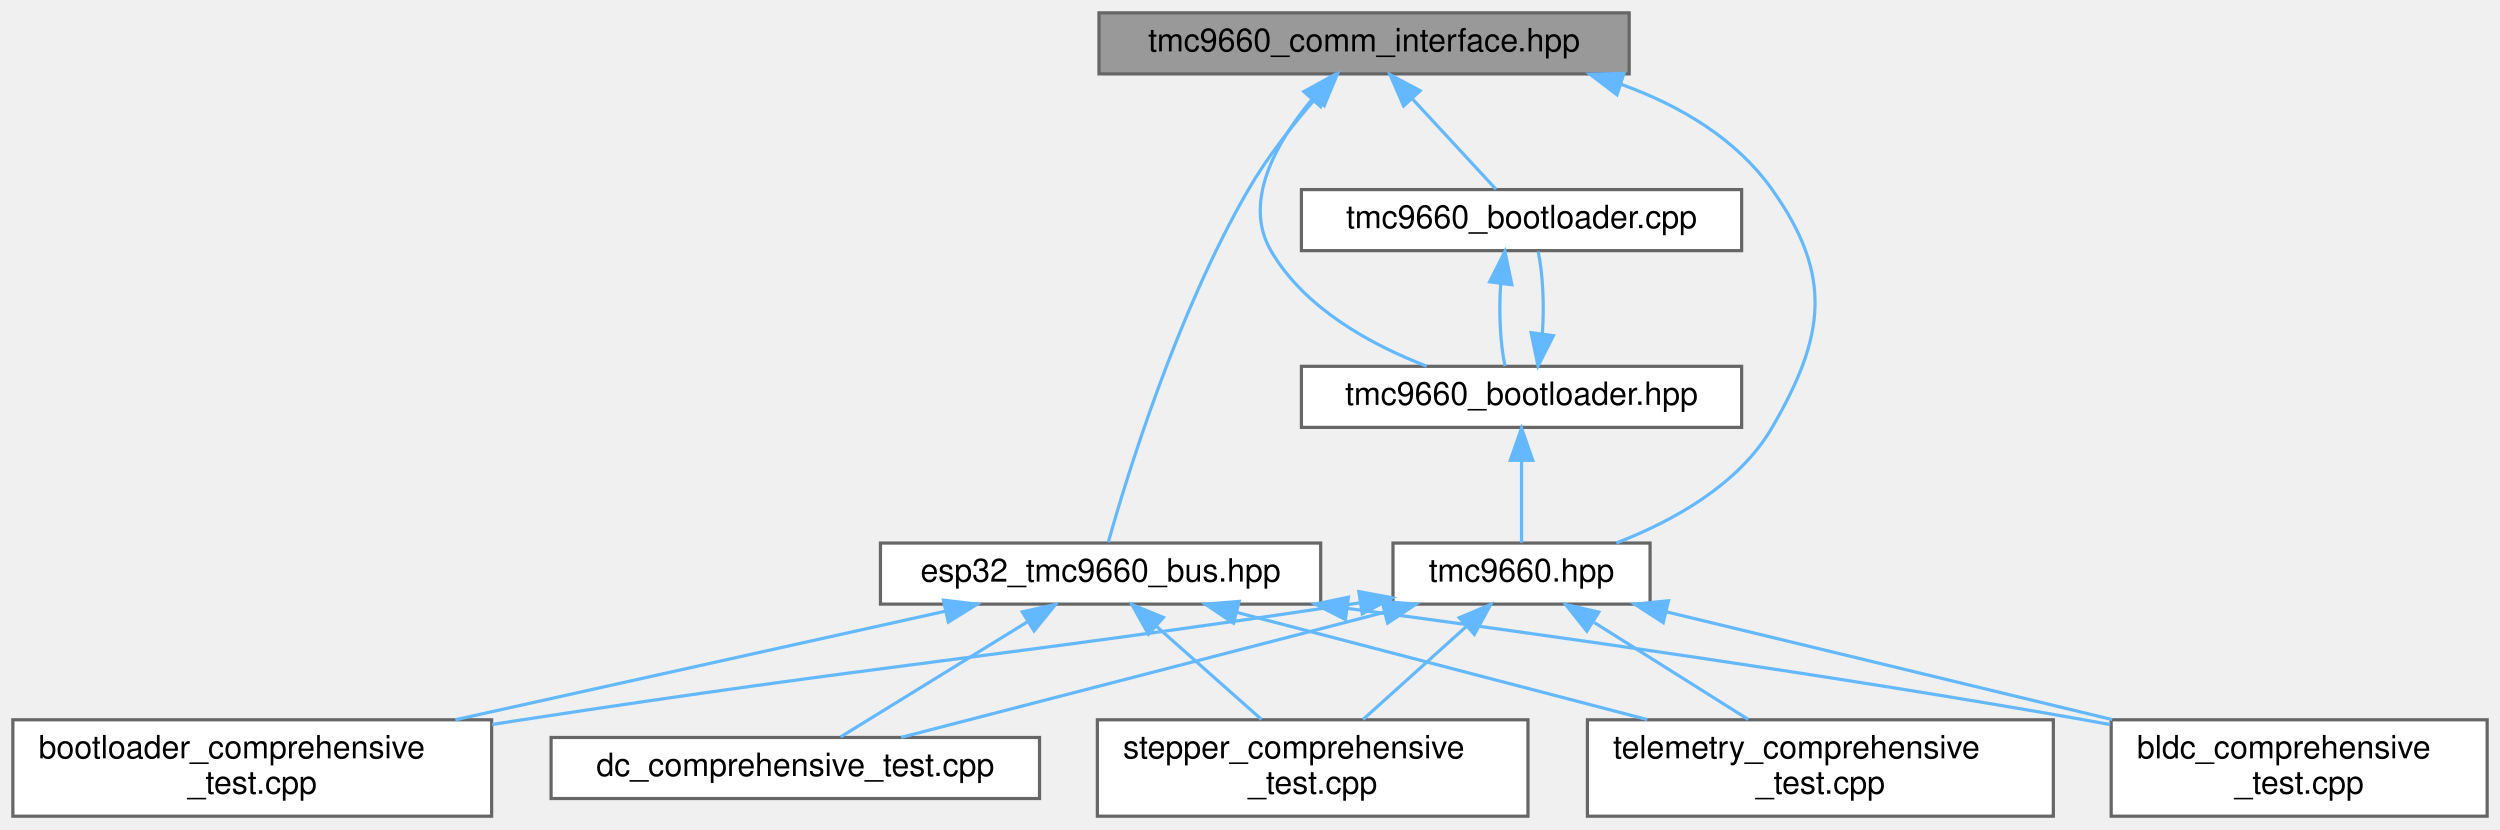
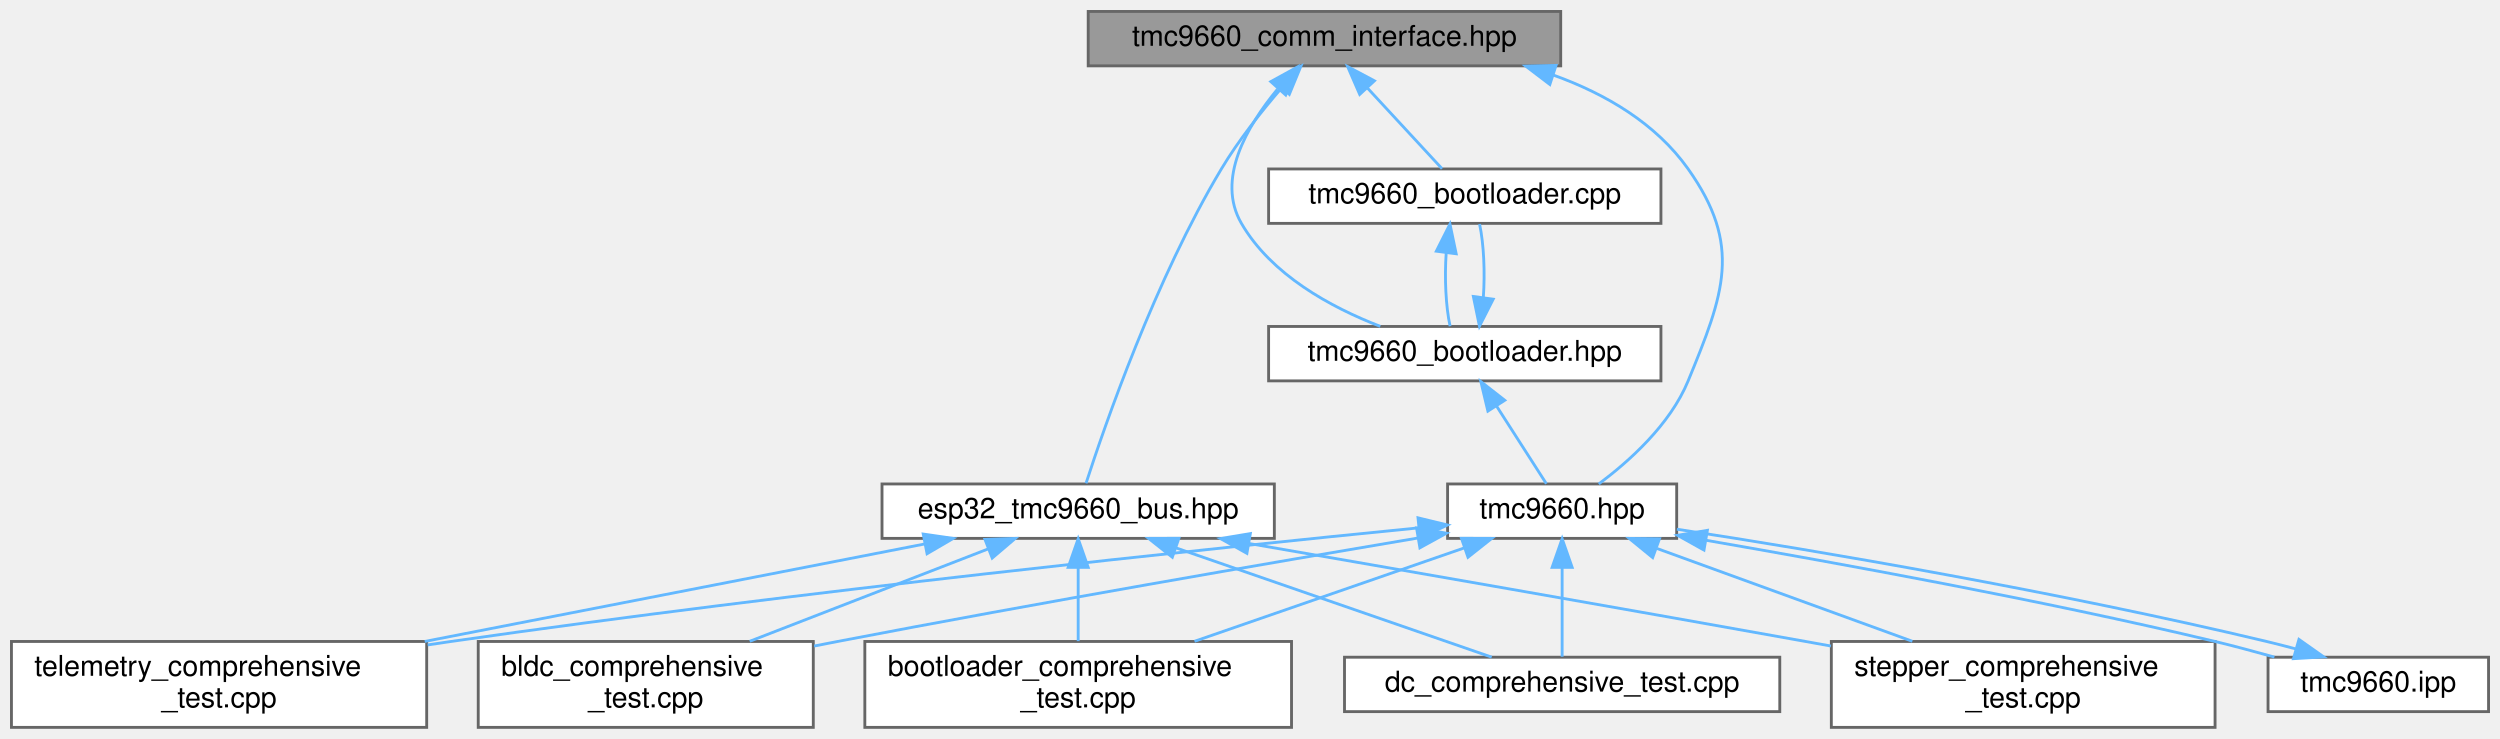
- <svg xmlns="http://www.w3.org/2000/svg" xmlns:xlink="http://www.w3.org/1999/xlink" width="778pt" height="258pt" viewBox="0.00 0.00 778.00 258.00">
+ <svg xmlns="http://www.w3.org/2000/svg" xmlns:xlink="http://www.w3.org/1999/xlink" width="873pt" height="258pt" viewBox="0.00 0.00 873.00 258.00">
  <g id="graph0" class="graph" transform="scale(1 1) rotate(0) translate(4 254)">
    <g id="Node000001" class="node">
      <g id="a_Node000001">
        <a xlink:title="Communication interfaces for TMC9660 Parameter Mode devices using TMCL protocol over SPI.">
-           <polygon fill="#999999" stroke="#666666" points="503,-250 338,-250 338,-231 503,-231 503,-250" />
-           <text text-anchor="middle" x="420.5" y="-238" font-family="Helvetica,sans-Serif" font-size="10.00">tmc9660_comm_interface.hpp</text>
+           <polygon fill="#999999" stroke="#666666" points="541,-250 376,-250 376,-231 541,-231 541,-250" />
+           <text text-anchor="middle" x="458.5" y="-238" font-family="Helvetica,sans-Serif" font-size="10.00">tmc9660_comm_interface.hpp</text>
        </a>
      </g>
    </g>
    <g id="Node000002" class="node">
      <g id="a_Node000002">
        <a xlink:href="esp32__tmc9660__bus_8hpp.html" target="_top" xlink:title="ESP32-specific communication interfaces for TMC9660 using SPI and UART.">
-           <polygon fill="white" stroke="#666666" points="407,-85 270,-85 270,-66 407,-66 407,-85" />
-           <text text-anchor="middle" x="338.5" y="-73" font-family="Helvetica,sans-Serif" font-size="10.00">esp32_tmc9660_bus.hpp</text>
+           <polygon fill="white" stroke="#666666" points="441,-85 304,-85 304,-66 441,-66 441,-85" />
+           <text text-anchor="middle" x="372.5" y="-73" font-family="Helvetica,sans-Serif" font-size="10.00">esp32_tmc9660_bus.hpp</text>
        </a>
      </g>
    </g>
    <g id="edge1_Node000001_Node000002" class="edge">
      <g id="a_edge1_Node000001_Node000002">
        <a xlink:title=" ">
-           <path fill="none" stroke="#63b8ff" d="M405.39,-223.34C398.39,-215.27 390.34,-205.08 384.5,-195 362.26,-156.62 346.59,-105.46 340.88,-85.24" />
-           <polygon fill="#63b8ff" stroke="#63b8ff" points="402.89,-225.8 412.17,-230.9 408.1,-221.12 402.89,-225.8" />
+           <path fill="none" stroke="#63b8ff" d="M443.52,-223.27C436.54,-215.17 428.49,-205 422.5,-195 399.43,-156.5 381.77,-105.4 375.24,-85.23" />
+           <polygon fill="#63b8ff" stroke="#63b8ff" points="441,-225.7 450.26,-230.85 446.23,-221.05 441,-225.7" />
        </a>
      </g>
    </g>
    <g id="Node000008" class="node">
      <g id="a_Node000008">
        <a xlink:href="tmc9660_8hpp.html" target="_top" xlink:title="Main TMC9660 motor driver interface and subsystem classes.">
-           <polygon fill="white" stroke="#666666" points="509.5,-85 429.5,-85 429.5,-66 509.5,-66 509.5,-85" />
-           <text text-anchor="middle" x="469.5" y="-73" font-family="Helvetica,sans-Serif" font-size="10.00">tmc9660.hpp</text>
+           <polygon fill="white" stroke="#666666" points="581.5,-85 501.5,-85 501.5,-66 581.5,-66 581.5,-85" />
+           <text text-anchor="middle" x="541.5" y="-73" font-family="Helvetica,sans-Serif" font-size="10.00">tmc9660.hpp</text>
        </a>
      </g>
    </g>
    <g id="edge7_Node000001_Node000008" class="edge">
      <g id="a_edge7_Node000001_Node000008">
        <a xlink:title=" ">
-           <path fill="none" stroke="#63b8ff" d="M500.44,-227.78C518.8,-221.17 536.22,-210.9 547.5,-195 566.53,-168.17 564.02,-149.44 547.5,-121 537.09,-103.07 516.44,-91.76 499,-85.03" />
-           <polygon fill="#63b8ff" stroke="#63b8ff" points="499.21,-224.5 490.78,-230.91 501.37,-231.16 499.21,-224.5" />
-         </a>
-       </g>
-     </g>
-     <g id="Node000009" class="node">
-       <g id="a_Node000009">
-         <a xlink:href="tmc9660__bootloader_8cpp.html" target="_top" xlink:title="Tmc9660 Bootloader definitions.">
-           <polygon fill="white" stroke="#666666" points="538,-195 401,-195 401,-176 538,-176 538,-195" />
-           <text text-anchor="middle" x="469.5" y="-183" font-family="Helvetica,sans-Serif" font-size="10.00">tmc9660_bootloader.cpp</text>
-         </a>
-       </g>
-     </g>
-     <g id="edge13_Node000001_Node000009" class="edge">
-       <g id="a_edge13_Node000001_Node000009">
-         <a xlink:title=" ">
-           <path fill="none" stroke="#63b8ff" d="M435.53,-223.24C444.12,-213.95 454.54,-202.68 461.56,-195.09" />
-           <polygon fill="#63b8ff" stroke="#63b8ff" points="432.81,-221.03 428.59,-230.75 437.95,-225.78 432.81,-221.03" />
+           <path fill="none" stroke="#63b8ff" d="M538.44,-227.78C556.8,-221.17 574.22,-210.9 585.5,-195 604.53,-168.17 598,-151.42 585.5,-121 579.22,-105.73 564.89,-92.9 554.28,-85" />
+           <polygon fill="#63b8ff" stroke="#63b8ff" points="537.21,-224.5 528.78,-230.91 539.37,-231.16 537.21,-224.5" />
        </a>
      </g>
    </g>
    <g id="Node000010" class="node">
      <g id="a_Node000010">
+         <a xlink:href="tmc9660__bootloader_8cpp.html" target="_top" xlink:title="Tmc9660 Bootloader definitions.">
+           <polygon fill="white" stroke="#666666" points="576,-195 439,-195 439,-176 576,-176 576,-195" />
+           <text text-anchor="middle" x="507.5" y="-183" font-family="Helvetica,sans-Serif" font-size="10.00">tmc9660_bootloader.cpp</text>
+         </a>
+       </g>
+     </g>
+     <g id="edge15_Node000001_Node000010" class="edge">
+       <g id="a_edge15_Node000001_Node000010">
+         <a xlink:title=" ">
+           <path fill="none" stroke="#63b8ff" d="M473.53,-223.24C482.12,-213.95 492.54,-202.68 499.56,-195.09" />
+           <polygon fill="#63b8ff" stroke="#63b8ff" points="470.81,-221.03 466.59,-230.75 475.95,-225.78 470.81,-221.03" />
+         </a>
+       </g>
+     </g>
+     <g id="Node000011" class="node">
+       <g id="a_Node000011">
        <a xlink:href="tmc9660__bootloader_8hpp.html" target="_top" xlink:title="Main TMC9660 bootloader interface class.">
-           <polygon fill="white" stroke="#666666" points="538,-140 401,-140 401,-121 538,-121 538,-140" />
-           <text text-anchor="middle" x="469.5" y="-128" font-family="Helvetica,sans-Serif" font-size="10.00">tmc9660_bootloader.hpp</text>
-         </a>
-       </g>
-     </g>
-     <g id="edge17_Node000001_Node000010" class="edge">
-       <g id="a_edge17_Node000001_Node000010">
-         <a xlink:title=" ">
-           <path fill="none" stroke="#63b8ff" d="M404.12,-222.88C393.3,-209.81 382.61,-191.3 391.5,-176 401.91,-158.07 422.56,-146.76 440,-140.03" />
-           <polygon fill="#63b8ff" stroke="#63b8ff" points="401.76,-225.5 411.05,-230.6 406.97,-220.82 401.76,-225.5" />
+           <polygon fill="white" stroke="#666666" points="576,-140 439,-140 439,-121 576,-121 576,-140" />
+           <text text-anchor="middle" x="507.5" y="-128" font-family="Helvetica,sans-Serif" font-size="10.00">tmc9660_bootloader.hpp</text>
+         </a>
+       </g>
+     </g>
+     <g id="edge19_Node000001_Node000011" class="edge">
+       <g id="a_edge19_Node000001_Node000011">
+         <a xlink:title=" ">
+           <path fill="none" stroke="#63b8ff" d="M442.12,-222.88C431.3,-209.81 420.61,-191.3 429.5,-176 439.91,-158.07 460.56,-146.76 478,-140.03" />
+           <polygon fill="#63b8ff" stroke="#63b8ff" points="439.76,-225.5 449.05,-230.6 444.97,-220.82 439.76,-225.5" />
        </a>
      </g>
    </g>
    <g id="Node000003" class="node">
      <g id="a_Node000003">
        <a xlink:href="bldc__comprehensive__test_8cpp.html" target="_top" xlink:title="Comprehensive BLDC motor testing suite for ESP32-C6 DevKit-M-1 (noexcept)">
-           <polygon fill="white" stroke="#666666" points="770,-30 653,-30 653,0 770,0 770,-30" />
-           <text text-anchor="start" x="661" y="-18" font-family="Helvetica,sans-Serif" font-size="10.00">bldc_comprehensive</text>
-           <text text-anchor="middle" x="711.5" y="-7" font-family="Helvetica,sans-Serif" font-size="10.00">_test.cpp</text>
+           <polygon fill="white" stroke="#666666" points="280,-30 163,-30 163,0 280,0 280,-30" />
+           <text text-anchor="start" x="171" y="-18" font-family="Helvetica,sans-Serif" font-size="10.00">bldc_comprehensive</text>
+           <text text-anchor="middle" x="221.5" y="-7" font-family="Helvetica,sans-Serif" font-size="10.00">_test.cpp</text>
        </a>
      </g>
    </g>
    <g id="edge2_Node000002_Node000003" class="edge">
      <g id="a_edge2_Node000002_Node000003">
        <a xlink:title=" ">
-           <path fill="none" stroke="#63b8ff" d="M415.34,-64.66C477.35,-56.4 566.76,-43.76 644.5,-30 647.19,-29.52 649.94,-29.02 652.71,-28.5" />
-           <polygon fill="#63b8ff" stroke="#63b8ff" points="414.7,-61.21 405.25,-66 415.62,-68.15 414.7,-61.21" />
+           <path fill="none" stroke="#63b8ff" d="M341.09,-62.33C316.83,-52.93 283.22,-39.91 257.8,-30.06" />
+           <polygon fill="#63b8ff" stroke="#63b8ff" points="339.95,-65.64 350.54,-65.99 342.48,-59.12 339.95,-65.64" />
        </a>
      </g>
    </g>
    <g id="Node000004" class="node">
      <g id="a_Node000004">
        <a xlink:href="bootloader__comprehensive__test_8cpp.html" target="_top" xlink:title="Comprehensive Bootloader testing suite for ESP32-C6 DevKit-M-1 (noexcept)">
-           <polygon fill="white" stroke="#666666" points="149,-30 0,-30 0,0 149,0 149,-30" />
-           <text text-anchor="start" x="8" y="-18" font-family="Helvetica,sans-Serif" font-size="10.00">bootloader_comprehensive</text>
-           <text text-anchor="middle" x="74.5" y="-7" font-family="Helvetica,sans-Serif" font-size="10.00">_test.cpp</text>
+           <polygon fill="white" stroke="#666666" points="447,-30 298,-30 298,0 447,0 447,-30" />
+           <text text-anchor="start" x="306" y="-18" font-family="Helvetica,sans-Serif" font-size="10.00">bootloader_comprehensive</text>
+           <text text-anchor="middle" x="372.5" y="-7" font-family="Helvetica,sans-Serif" font-size="10.00">_test.cpp</text>
        </a>
      </g>
    </g>
    <g id="edge3_Node000002_Node000004" class="edge">
      <g id="a_edge3_Node000002_Node000004">
        <a xlink:title=" ">
-           <path fill="none" stroke="#63b8ff" d="M290.22,-63.8C247.39,-54.31 184.54,-40.38 137.71,-30.01" />
-           <polygon fill="#63b8ff" stroke="#63b8ff" points="289.59,-67.25 300.11,-65.99 291.11,-60.41 289.59,-67.25" />
+           <path fill="none" stroke="#63b8ff" d="M372.5,-55.65C372.5,-47.36 372.5,-37.78 372.5,-30.11" />
+           <polygon fill="#63b8ff" stroke="#63b8ff" points="369,-55.87 372.5,-65.87 376,-55.87 369,-55.87" />
        </a>
      </g>
    </g>
    <g id="Node000005" class="node">
      <g id="a_Node000005">
        <a xlink:href="dc__comprehensive__test_8cpp.html" target="_top" xlink:title="Comprehensive DC motor testing suite for ESP32-C6 DevKit-M-1 (noexcept)">
-           <polygon fill="white" stroke="#666666" points="319.5,-24.5 167.5,-24.5 167.5,-5.5 319.5,-5.5 319.5,-24.5" />
-           <text text-anchor="middle" x="243.5" y="-12.5" font-family="Helvetica,sans-Serif" font-size="10.00">dc_comprehensive_test.cpp</text>
+           <polygon fill="white" stroke="#666666" points="617.5,-24.5 465.5,-24.5 465.5,-5.5 617.5,-5.5 617.5,-24.5" />
+           <text text-anchor="middle" x="541.5" y="-12.5" font-family="Helvetica,sans-Serif" font-size="10.00">dc_comprehensive_test.cpp</text>
        </a>
      </g>
    </g>
    <g id="edge4_Node000002_Node000005" class="edge">
      <g id="a_edge4_Node000002_Node000005">
        <a xlink:title=" ">
-           <path fill="none" stroke="#63b8ff" d="M315.71,-60.47C297.62,-49.32 272.89,-34.1 257.58,-24.67" />
-           <polygon fill="#63b8ff" stroke="#63b8ff" points="314.13,-63.6 324.48,-65.87 317.8,-57.64 314.13,-63.6" />
+           <path fill="none" stroke="#63b8ff" d="M406.67,-62.67C439.36,-51.36 487.85,-34.57 516.9,-24.52" />
+           <polygon fill="#63b8ff" stroke="#63b8ff" points="405.38,-59.41 397.07,-65.99 407.67,-66.03 405.38,-59.41" />
        </a>
      </g>
    </g>
    <g id="Node000006" class="node">
      <g id="a_Node000006">
        <a xlink:href="stepper__comprehensive__test_8cpp.html" target="_top" xlink:title="Comprehensive Stepper motor testing suite for ESP32-C6 DevKit-M-1 (noexcept)">
-           <polygon fill="white" stroke="#666666" points="471.5,-30 337.5,-30 337.5,0 471.5,0 471.5,-30" />
-           <text text-anchor="start" x="345.5" y="-18" font-family="Helvetica,sans-Serif" font-size="10.00">stepper_comprehensive</text>
-           <text text-anchor="middle" x="404.5" y="-7" font-family="Helvetica,sans-Serif" font-size="10.00">_test.cpp</text>
+           <polygon fill="white" stroke="#666666" points="769.5,-30 635.5,-30 635.5,0 769.5,0 769.5,-30" />
+           <text text-anchor="start" x="643.5" y="-18" font-family="Helvetica,sans-Serif" font-size="10.00">stepper_comprehensive</text>
+           <text text-anchor="middle" x="702.5" y="-7" font-family="Helvetica,sans-Serif" font-size="10.00">_test.cpp</text>
        </a>
      </g>
    </g>
    <g id="edge5_Node000002_Node000006" class="edge">
      <g id="a_edge5_Node000002_Node000006">
        <a xlink:title=" ">
-           <path fill="none" stroke="#63b8ff" d="M355.72,-59.23C365.88,-50.23 378.65,-38.91 388.58,-30.11" />
-           <polygon fill="#63b8ff" stroke="#63b8ff" points="353.4,-56.62 348.24,-65.87 358.04,-61.85 353.4,-56.62" />
+           <path fill="none" stroke="#63b8ff" d="M432.12,-64.21C483.61,-55.28 559.99,-41.95 626.5,-30 629.41,-29.48 632.37,-28.94 635.37,-28.4" />
+           <polygon fill="#63b8ff" stroke="#63b8ff" points="431.42,-60.77 422.17,-65.93 432.62,-67.67 431.42,-60.77" />
        </a>
      </g>
    </g>
    <g id="Node000007" class="node">
      <g id="a_Node000007">
        <a xlink:href="telemetry__comprehensive__test_8cpp.html" target="_top" xlink:title="Comprehensive Telemetry monitoring test suite for ESP32-C6 DevKit-M-1 (noexcept)">
-           <polygon fill="white" stroke="#666666" points="635,-30 490,-30 490,0 635,0 635,-30" />
-           <text text-anchor="start" x="498" y="-18" font-family="Helvetica,sans-Serif" font-size="10.00">telemetry_comprehensive</text>
-           <text text-anchor="middle" x="562.5" y="-7" font-family="Helvetica,sans-Serif" font-size="10.00">_test.cpp</text>
+           <polygon fill="white" stroke="#666666" points="145,-30 0,-30 0,0 145,0 145,-30" />
+           <text text-anchor="start" x="8" y="-18" font-family="Helvetica,sans-Serif" font-size="10.00">telemetry_comprehensive</text>
+           <text text-anchor="middle" x="72.5" y="-7" font-family="Helvetica,sans-Serif" font-size="10.00">_test.cpp</text>
        </a>
      </g>
    </g>
    <g id="edge6_Node000002_Node000007" class="edge">
      <g id="a_edge6_Node000002_Node000007">
        <a xlink:title=" ">
-           <path fill="none" stroke="#63b8ff" d="M380.84,-63.44C417.07,-53.98 469.44,-40.3 508.65,-30.06" />
-           <polygon fill="#63b8ff" stroke="#63b8ff" points="379.86,-60.08 371.07,-65.99 381.63,-66.85 379.86,-60.08" />
+           <path fill="none" stroke="#63b8ff" d="M318.86,-64.04C270.17,-54.55 197.99,-40.47 144.33,-30.01" />
+           <polygon fill="#63b8ff" stroke="#63b8ff" points="318.39,-67.51 328.88,-65.99 319.73,-60.64 318.39,-67.51" />
        </a>
      </g>
    </g>
    <g id="edge8_Node000008_Node000003" class="edge">
      <g id="a_edge8_Node000008_Node000003">
        <a xlink:title=" ">
-           <path fill="none" stroke="#63b8ff" d="M514.49,-63.62C553.66,-54.16 610.69,-40.37 653.32,-30.06" />
-           <polygon fill="#63b8ff" stroke="#63b8ff" points="513.59,-60.24 504.69,-65.99 515.23,-67.05 513.59,-60.24" />
+           <path fill="none" stroke="#63b8ff" d="M490.99,-66.1C439.86,-57.49 358.56,-43.48 288.5,-30 285.82,-29.48 283.07,-28.95 280.3,-28.4" />
+           <polygon fill="#63b8ff" stroke="#63b8ff" points="490.67,-69.6 501.11,-67.8 491.83,-62.7 490.67,-69.6" />
        </a>
      </g>
    </g>
    <g id="edge9_Node000008_Node000004" class="edge">
      <g id="a_edge9_Node000008_Node000004">
        <a xlink:title=" ">
-           <path fill="none" stroke="#63b8ff" d="M419.25,-66.41C418.32,-66.27 417.41,-66.14 416.5,-66 302,-48.83 272.94,-47.52 158.5,-30 155.43,-29.53 152.3,-29.04 149.14,-28.55" />
-           <polygon fill="#63b8ff" stroke="#63b8ff" points="418.87,-69.9 429.29,-67.96 419.94,-62.98 418.87,-69.9" />
+           <path fill="none" stroke="#63b8ff" d="M507.43,-62.71C480.2,-53.28 441.95,-40.04 413.13,-30.06" />
+           <polygon fill="#63b8ff" stroke="#63b8ff" points="506.33,-66.03 516.93,-65.99 508.62,-59.41 506.33,-66.03" />
        </a>
      </g>
    </g>
    <g id="edge10_Node000008_Node000005" class="edge">
      <g id="a_edge10_Node000008_Node000005">
        <a xlink:title=" ">
-           <path fill="none" stroke="#63b8ff" d="M426.88,-63.47C383.18,-52.16 316.17,-34.81 276.4,-24.52" />
-           <polygon fill="#63b8ff" stroke="#63b8ff" points="426.08,-66.88 436.64,-65.99 427.83,-60.1 426.08,-66.88" />
+           <path fill="none" stroke="#63b8ff" d="M541.5,-55.66C541.5,-45.24 541.5,-32.8 541.5,-24.67" />
+           <polygon fill="#63b8ff" stroke="#63b8ff" points="538,-55.87 541.5,-65.87 545,-55.87 538,-55.87" />
        </a>
      </g>
    </g>
    <g id="edge11_Node000008_Node000006" class="edge">
      <g id="a_edge11_Node000008_Node000006">
        <a xlink:title=" ">
-           <path fill="none" stroke="#63b8ff" d="M452.24,-58.97C442.28,-50.01 429.86,-38.82 420.18,-30.11" />
-           <polygon fill="#63b8ff" stroke="#63b8ff" points="450.13,-61.78 459.91,-65.87 454.82,-56.58 450.13,-61.78" />
+           <path fill="none" stroke="#63b8ff" d="M574.64,-62.46C600.54,-53.05 636.58,-39.95 663.79,-30.06" />
+           <polygon fill="#63b8ff" stroke="#63b8ff" points="573.11,-59.29 564.91,-65.99 575.5,-65.87 573.11,-59.29" />
        </a>
      </g>
    </g>
    <g id="edge12_Node000008_Node000007" class="edge">
      <g id="a_edge12_Node000008_Node000007">
        <a xlink:title=" ">
-           <path fill="none" stroke="#63b8ff" d="M492.09,-60.29C506.65,-51.13 525.52,-39.26 540.06,-30.11" />
-           <polygon fill="#63b8ff" stroke="#63b8ff" points="489.82,-57.58 483.22,-65.87 493.55,-63.51 489.82,-57.58" />
-         </a>
-       </g>
-     </g>
-     <g id="edge14_Node000009_Node000010" class="edge">
-       <g id="a_edge14_Node000009_Node000010">
-         <a xlink:title=" ">
-           <path fill="none" stroke="#63b8ff" d="M463.01,-165.66C462.41,-156.93 462.86,-146.99 464.37,-140.09" />
-           <polygon fill="#63b8ff" stroke="#63b8ff" points="459.56,-166.29 464.33,-175.75 466.5,-165.38 459.56,-166.29" />
-         </a>
-       </g>
-     </g>
-     <g id="edge15_Node000010_Node000008" class="edge">
-       <g id="a_edge15_Node000010_Node000008">
-         <a xlink:title=" ">
-           <path fill="none" stroke="#63b8ff" d="M469.5,-110.66C469.5,-101.93 469.5,-91.99 469.5,-85.09" />
-           <polygon fill="#63b8ff" stroke="#63b8ff" points="466,-110.75 469.5,-120.75 473,-110.75 466,-110.75" />
-         </a>
-       </g>
-     </g>
-     <g id="edge16_Node000010_Node000009" class="edge">
-       <g id="a_edge16_Node000010_Node000009">
-         <a xlink:title=" ">
-           <path fill="none" stroke="#63b8ff" d="M475.98,-150.13C476.6,-158.85 476.16,-168.8 474.67,-175.75" />
-           <polygon fill="#63b8ff" stroke="#63b8ff" points="479.43,-149.53 474.63,-140.09 472.49,-150.47 479.43,-149.53" />
+           <path fill="none" stroke="#63b8ff" d="M491.49,-69.68C417.48,-62.35 274.49,-47.38 153.5,-30 150.82,-29.61 148.08,-29.21 145.33,-28.79" />
+           <polygon fill="#63b8ff" stroke="#63b8ff" points="491.17,-73.17 501.47,-70.67 491.86,-66.2 491.17,-73.17" />
+         </a>
+       </g>
+     </g>
+     <g id="Node000009" class="node">
+       <g id="a_Node000009">
+         <a xlink:href="tmc9660_8ipp.html" target="_top" xlink:title="Template implementation of TMC9660 motor driver methods.">
+           <polygon fill="white" stroke="#666666" points="865,-24.5 788,-24.5 788,-5.5 865,-5.5 865,-24.5" />
+           <text text-anchor="middle" x="826.5" y="-12.5" font-family="Helvetica,sans-Serif" font-size="10.00">tmc9660.ipp</text>
+         </a>
+       </g>
+     </g>
+     <g id="edge13_Node000008_Node000009" class="edge">
+       <g id="a_edge13_Node000008_Node000009">
+         <a xlink:title=" ">
+           <path fill="none" stroke="#63b8ff" d="M591.88,-65.31C638.3,-57.24 708.74,-44.53 769.5,-30 776.17,-28.41 783.29,-26.46 790.22,-24.54" />
+           <polygon fill="#63b8ff" stroke="#63b8ff" points="591.03,-61.91 581.77,-67.07 592.22,-68.81 591.03,-61.91" />
+         </a>
+       </g>
+     </g>
+     <g id="edge14_Node000009_Node000008" class="edge">
+       <g id="a_edge14_Node000009_Node000008">
+         <a xlink:title=" ">
+           <path fill="none" stroke="#63b8ff" d="M797.57,-27.43C794.2,-28.34 790.79,-29.21 787.5,-30 715.84,-47.13 630.69,-61.74 581.55,-69.2" />
+           <polygon fill="#63b8ff" stroke="#63b8ff" points="798.79,-30.72 807.45,-24.61 796.87,-23.99 798.79,-30.72" />
+         </a>
+       </g>
+     </g>
+     <g id="edge16_Node000010_Node000011" class="edge">
+       <g id="a_edge16_Node000010_Node000011">
+         <a xlink:title=" ">
+           <path fill="none" stroke="#63b8ff" d="M501.01,-165.66C500.41,-156.93 500.86,-146.99 502.37,-140.09" />
+           <polygon fill="#63b8ff" stroke="#63b8ff" points="497.56,-166.29 502.33,-175.75 504.5,-165.38 497.56,-166.29" />
+         </a>
+       </g>
+     </g>
+     <g id="edge17_Node000011_Node000008" class="edge">
+       <g id="a_edge17_Node000011_Node000008">
+         <a xlink:title=" ">
+           <path fill="none" stroke="#63b8ff" d="M518.66,-112.1C524.47,-103.04 531.32,-92.37 535.99,-85.09" />
+           <polygon fill="#63b8ff" stroke="#63b8ff" points="515.57,-110.44 513.11,-120.75 521.46,-114.22 515.57,-110.44" />
+         </a>
+       </g>
+     </g>
+     <g id="edge18_Node000011_Node000010" class="edge">
+       <g id="a_edge18_Node000011_Node000010">
+         <a xlink:title=" ">
+           <path fill="none" stroke="#63b8ff" d="M513.98,-150.13C514.6,-158.85 514.16,-168.8 512.67,-175.75" />
+           <polygon fill="#63b8ff" stroke="#63b8ff" points="517.43,-149.53 512.63,-140.09 510.49,-150.47 517.43,-149.53" />
        </a>
      </g>
    </g>
  </g>
</svg>
